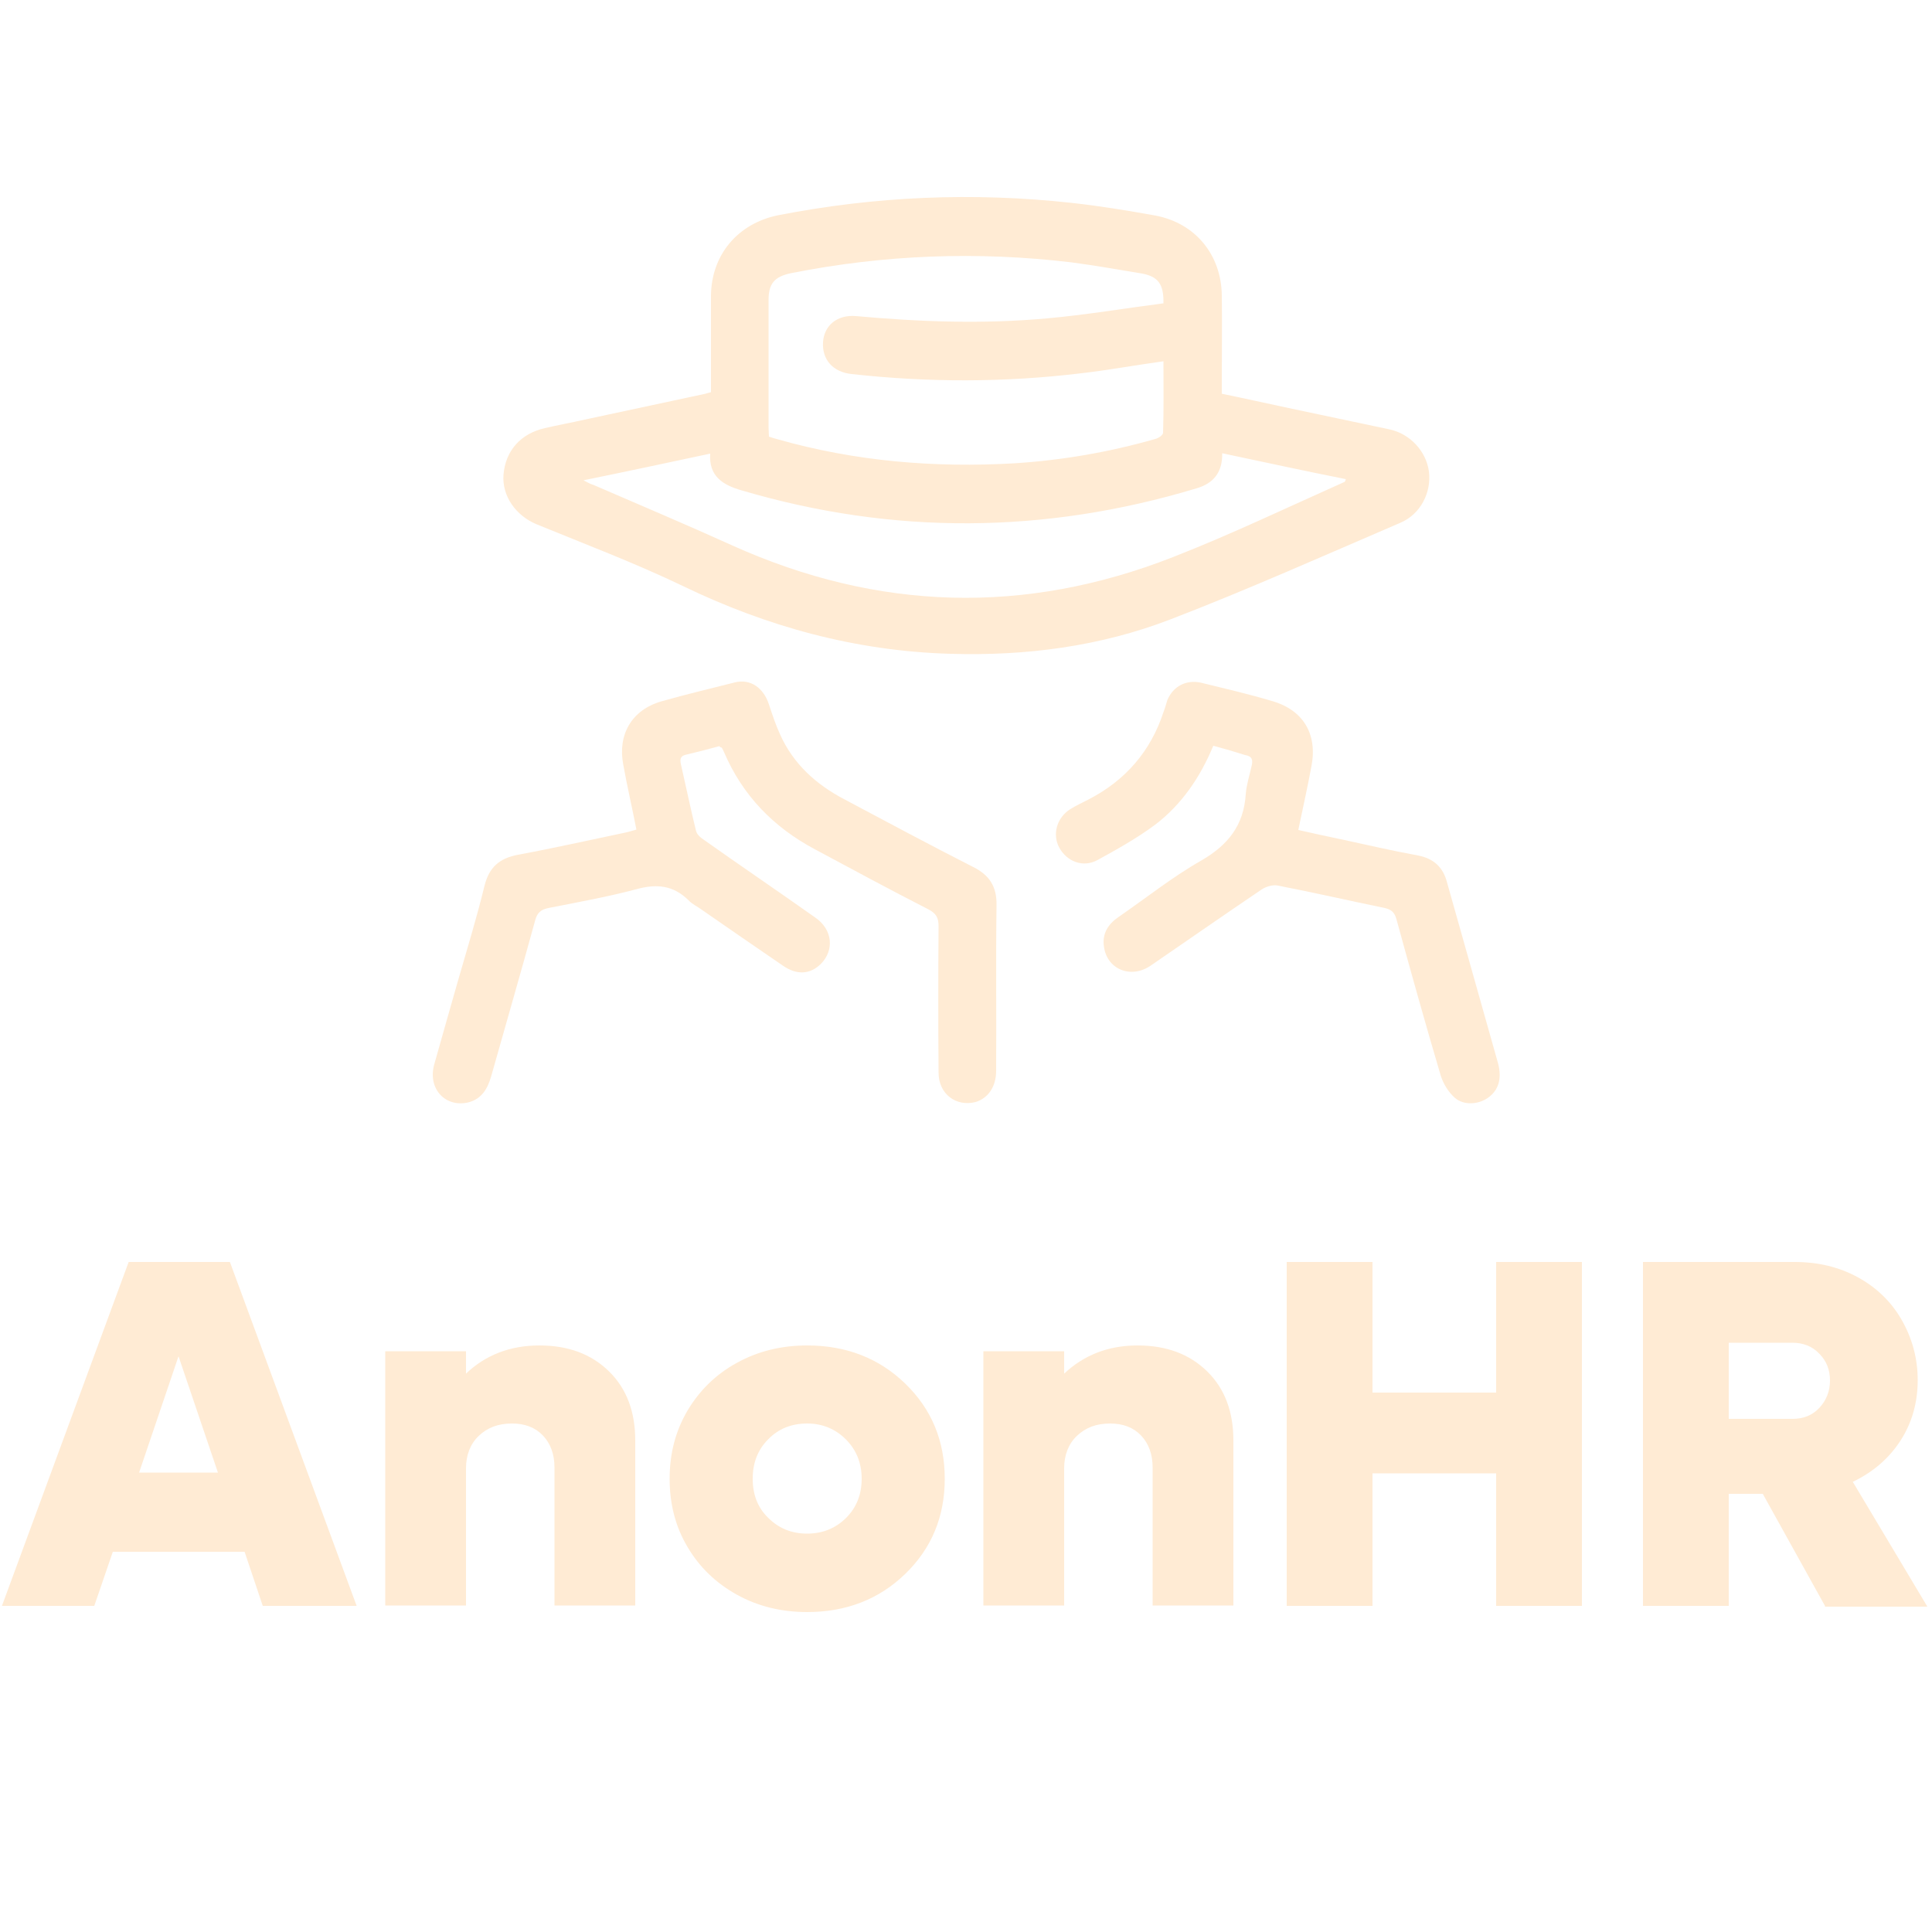
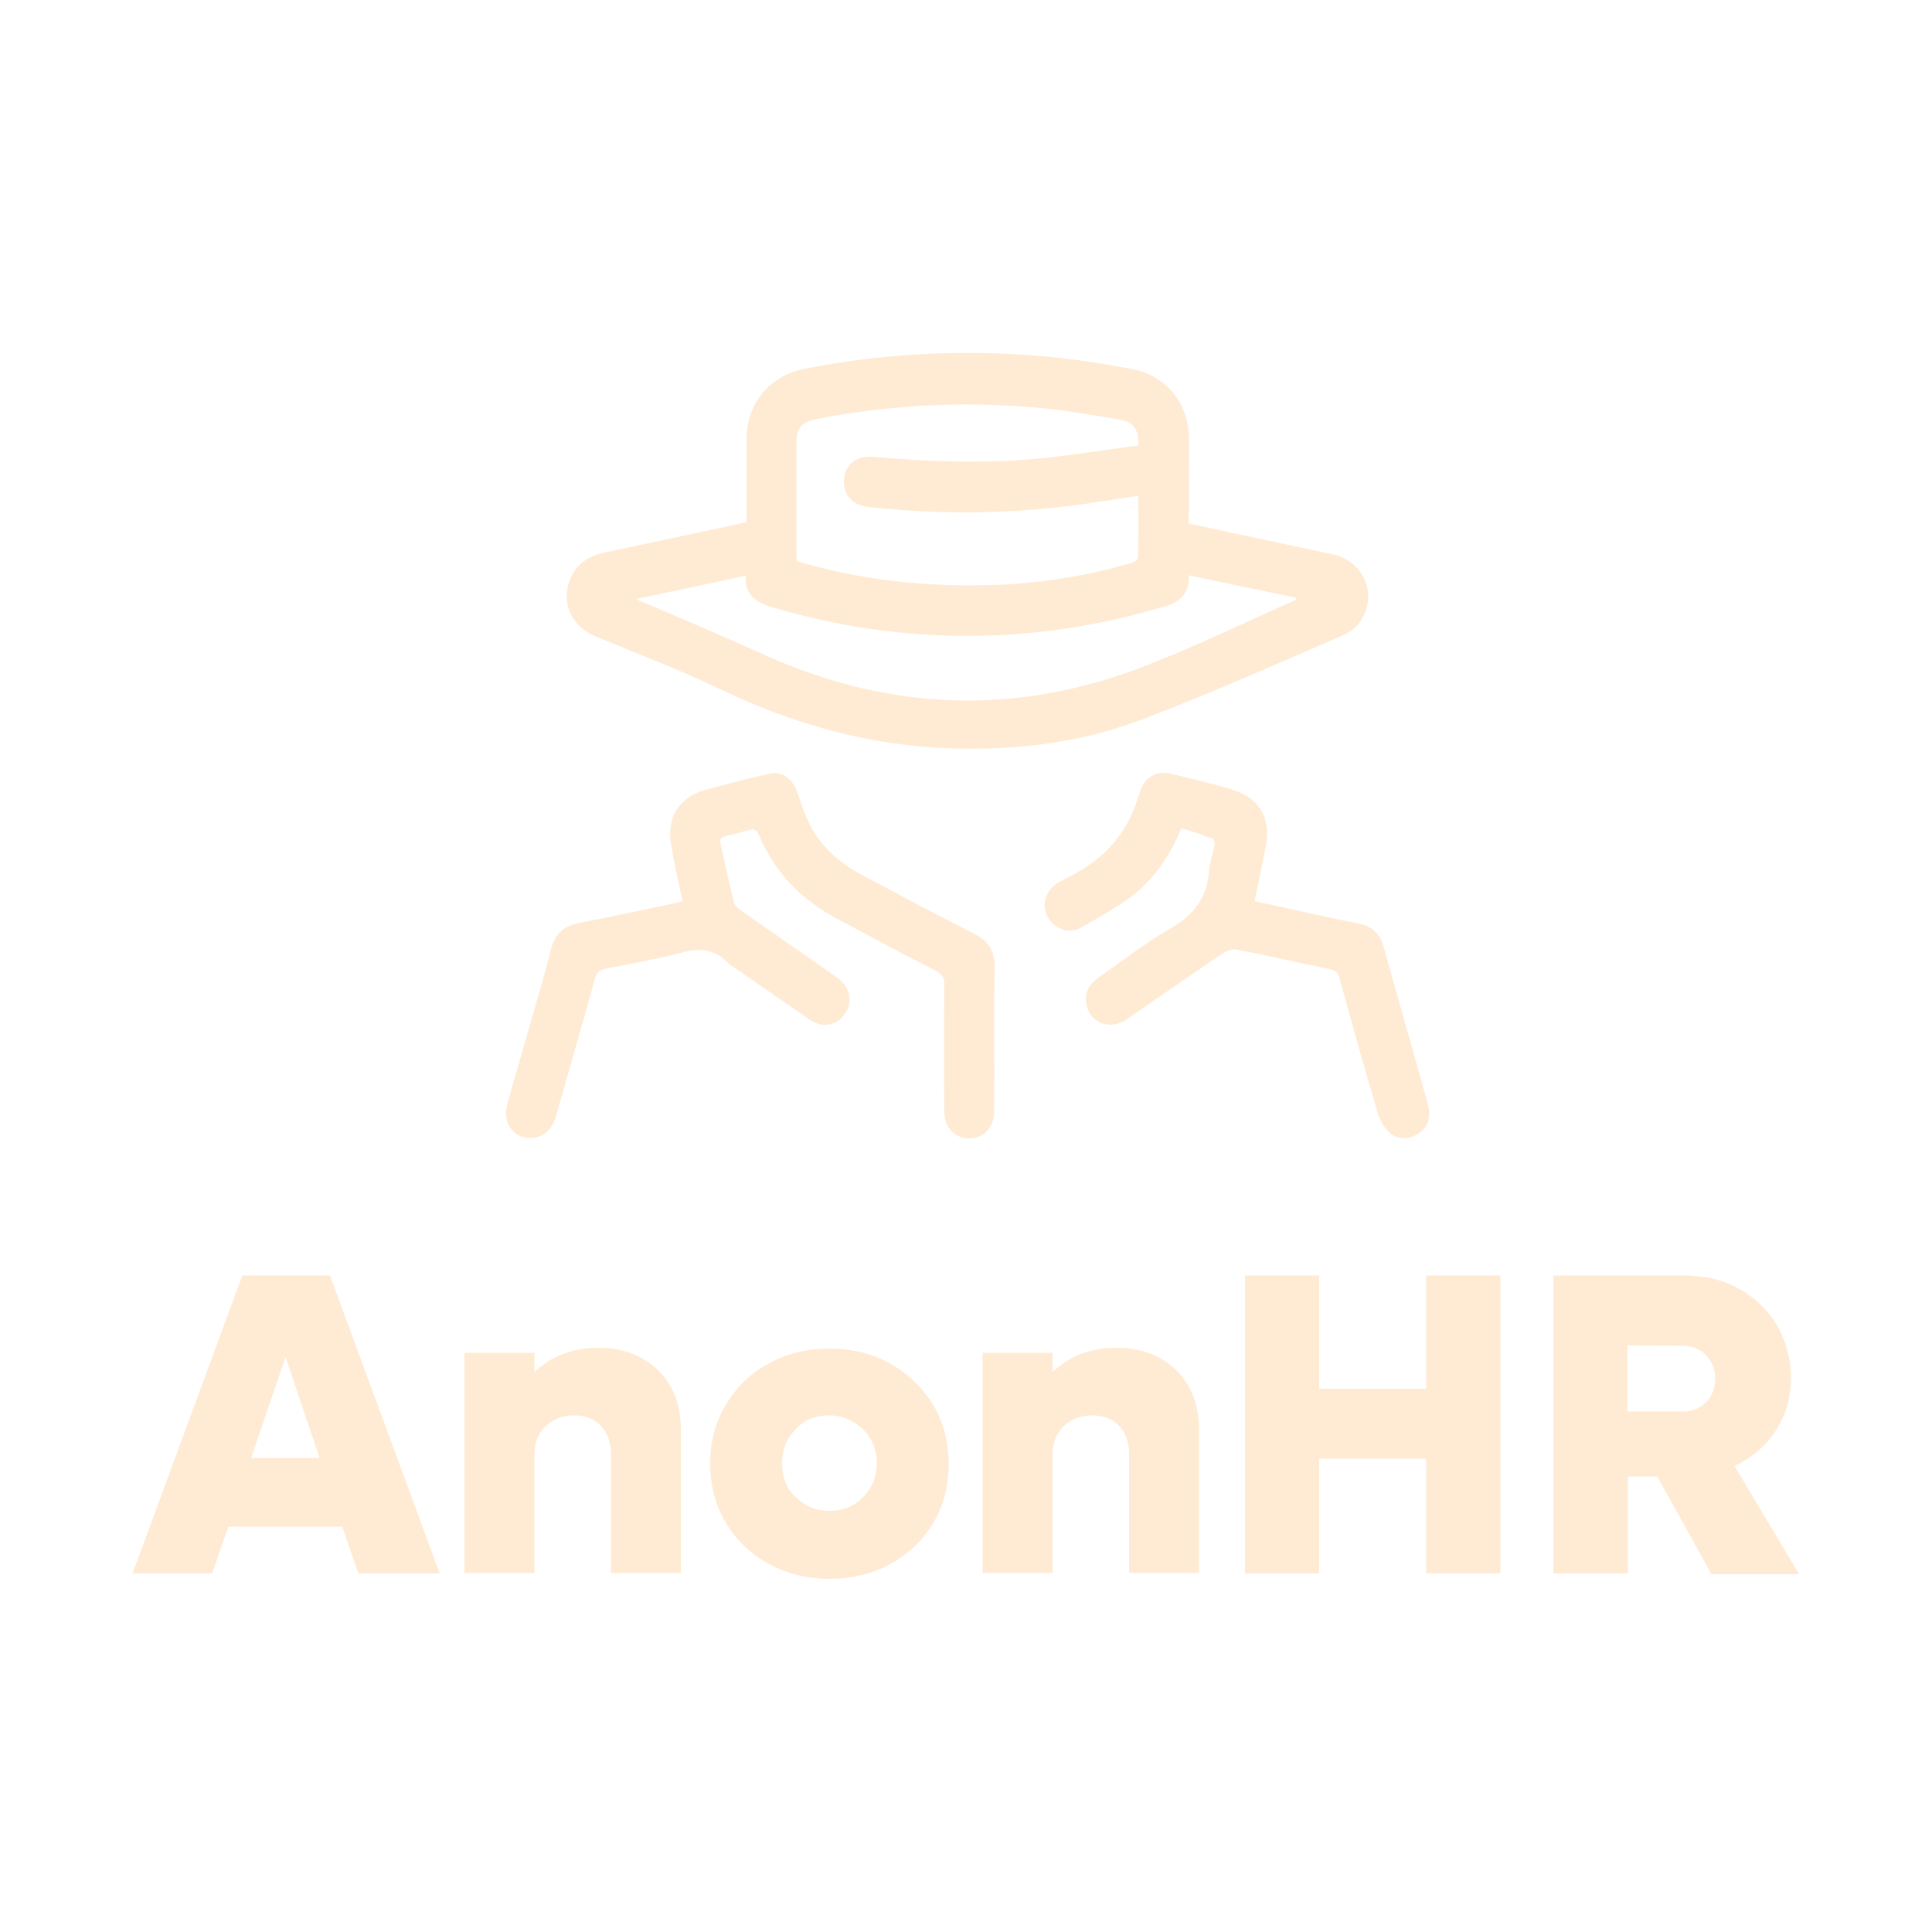
<svg xmlns="http://www.w3.org/2000/svg" version="1.1" id="Layer_1" x="0px" y="0px" viewBox="0 0 500 500" style="enable-background:new 0 0 500 500;" xml:space="preserve">
  <style type="text/css">
	.st0{fill:#FFEBD4;}
	.st1{enable-background:new    ;}
</style>
  <g>
    <g>
-       <path class="st0" d="M316.2,101.9c5.9,1.2,11.6,2.5,17.3,3.7c8.7,1.8,17.3,3.7,26,5.5c5.4,1.1,9.6,5.7,10.3,10.9    c0.7,5.5-2.2,11.1-7.4,13.3c-19.8,8.5-39.5,17.3-59.5,25c-18.2,7-37.4,9.5-57,8.9c-24.4-0.7-47.4-7-69.3-17.6    c-12.3-5.9-25-10.7-37.7-15.9c-5.5-2.3-9-7.4-8.6-12.8c0.5-6.3,4.5-10.7,10.7-12.1c3.4-0.8,6.8-1.4,10.3-2.2    c10.3-2.2,20.5-4.4,30.8-6.6c0.6-0.1,1-0.3,1.9-0.5c0-3.9,0-7.7,0-11.5c0-4.5,0-9,0-13.5c0.1-10.6,7-18.7,17.4-20.8    c25.1-4.9,50.4-6,75.9-3.2c7.3,0.8,14.6,2,21.8,3.3c10.4,2,17,10.3,17.1,20.7c0.1,7.2,0,14.6,0,21.8    C316.2,99.7,316.2,100.7,316.2,101.9z M301.1,78.5c0.1-5-1.4-6.9-5.5-7.7c-6.1-1-12.2-2.1-18.3-2.9c-24.3-2.9-48.5-2-72.6,2.8    c-4.3,0.9-5.8,2.7-5.8,7c0,10.9,0,21.9,0,32.9c0,0.8,0.1,1.6,0.1,2.4c0.9,0.3,1.5,0.5,2.3,0.7c20.1,5.7,40.5,7.4,61.3,6.2    c12.4-0.8,24.5-2.9,36.4-6.3c0.8-0.2,2-1,2-1.6c0.2-6.2,0.1-12.3,0.1-18.5c-7.3,1-14.3,2.3-21.3,3.1C260,99,240.2,99,220.4,96.8    c-4.8-0.5-7.7-3.7-7.4-8.3c0.3-4.3,3.7-7.1,8.5-6.7c16.5,1.5,32.9,2.1,49.4,0.6C281,81.5,291,79.8,301.1,78.5z M316.3,117.3    c0.1,4.9-2.2,7.8-6.7,9.1c-39.2,11.8-78.4,12.1-117.7,0.5c-4.9-1.4-8.5-3.7-8.1-9.5c-10.8,2.3-21.5,4.6-32.8,6.9    c1.3,0.7,1.9,1,2.6,1.2c12,5.2,24.1,10.3,36,15.7c37.6,16.9,75.6,18,113.9,3c15.1-5.9,29.7-12.9,44.5-19.5    c0.1-0.1,0.2-0.3,0.3-0.7C337.7,121.9,327.2,119.6,316.3,117.3z" />
-       <path class="st0" d="M186.2,193.1c-2.9,0.8-5.7,1.5-8.6,2.2c-1.4,0.3-1.7,1-1.4,2.4c1.3,5.7,2.5,11.5,3.9,17.2    c0.2,1,1.1,1.8,2,2.4c9.6,6.8,19.2,13.3,28.8,20.1c4.6,3.1,5.1,8.5,1.5,12.1c-2.8,2.7-6.2,2.9-9.8,0.4c-7-4.8-14-9.6-20.9-14.4    c-1.2-0.9-2.6-1.5-3.6-2.6c-3.9-3.8-8.2-4.2-13.3-2.8c-7.5,2-15.3,3.4-22.9,4.9c-2,0.4-2.9,1.3-3.4,3.2    c-3.7,13.5-7.6,26.9-11.4,40.4c-0.9,3.1-2.4,5.8-5.9,6.7c-6,1.4-10.6-3.6-8.8-9.9c2-7.2,4.1-14.4,6.1-21.5    c2.4-8.3,4.9-16.5,6.9-24.7c1.2-4.8,3.9-7.1,8.7-8c9.2-1.7,18.5-3.8,27.6-5.7c1-0.2,1.9-0.5,3-0.8c-1.1-5.7-2.4-11.2-3.4-16.8    c-1.5-7.8,2.2-14.2,9.9-16.4c6.3-1.8,12.7-3.3,19-4.9c4-1,7.4,1.4,8.8,5.7c0.9,2.7,1.7,5.2,2.9,7.8c3.4,7.6,9.3,12.9,16.5,16.7    c11.1,5.9,22.3,11.9,33.5,17.6c4.2,2.1,6.1,5.1,6,9.9c-0.2,14.3,0,28.5-0.1,42.8c0,4.2-2.1,7.1-5.3,8.1c-5.1,1.3-9.6-2.1-9.6-7.6    c-0.1-12.7-0.1-25.2,0-37.9c0-2.2-0.6-3.3-2.7-4.4c-9.8-5-19.6-10.3-29.3-15.5c-10.7-5.7-18.7-13.9-23.5-25.1    c-0.2-0.4-0.4-0.9-0.6-1.2C186.4,193.4,186.3,193.3,186.2,193.1z" />
-       <path class="st0" d="M314,193c-3.4,8.2-8.2,15.2-15,20.4c-4.7,3.5-9.9,6.4-15,9.2c-3.7,2-7.9,0.4-9.9-3.3    c-1.8-3.4-0.6-7.7,2.9-9.9c1.6-1,3.2-1.7,4.9-2.6c9.4-4.9,15.9-12.4,19.2-22.5c0.4-1,0.7-2.1,1-3.1c1.5-3.6,4.9-5.4,8.8-4.5    c6.1,1.5,12.2,2.9,18.2,4.7c8.2,2.3,11.9,8.6,10.3,16.9c-1,5.4-2.2,10.7-3.4,16.5c3.9,0.9,7.7,1.7,11.5,2.5    c6.5,1.4,12.9,2.9,19.5,4.1c4.1,0.8,6.5,3.1,7.5,7c4.4,15.6,8.8,31.2,13.2,46.8c1,3.9,0.2,6.9-2.6,8.9c-2.4,1.7-6.2,2.1-8.6,0    c-1.6-1.4-2.9-3.5-3.6-5.6c-4-13.5-7.8-27.1-11.5-40.6c-0.5-1.8-1.3-2.5-3-2.9c-9.2-1.9-18.4-4-27.6-5.8c-1.3-0.3-3.1,0.2-4.3,1    c-9.6,6.5-19.1,13.1-28.7,19.7c-5.1,3.5-11.3,1-12.1-4.9c-0.5-3.3,1-5.8,3.8-7.7c7.1-4.9,14-10.4,21.4-14.6    c6.9-4,11-9.1,11.5-17.2c0.2-2.5,1-4.9,1.5-7.2c0.4-1.6,0.2-2.6-1.7-2.9C319.7,194.6,317,193.8,314,193z" />
+       <g>
+         <path class="st0" d="M307.6,135.5c5.1,1,10,2.2,15,3.2c7.5,1.6,15,3.2,22.5,4.8c4.7,1,8.3,4.9,8.9,9.4c0.6,4.8-1.9,9.6-6.4,11.5     c-17.1,7.4-34.2,15-51.5,21.6c-15.8,6.1-32.4,8.2-49.4,7.7c-21.1-0.6-41-6.1-60-15.2c-10.7-5.1-21.6-9.3-32.6-13.8     c-4.8-2-7.8-6.4-7.4-11.1c0.4-5.5,3.9-9.3,9.3-10.5c2.9-0.7,5.9-1.2,8.9-1.9c8.9-1.9,17.8-3.8,26.7-5.7c0.5-0.1,0.9-0.3,1.6-0.4     c0-3.4,0-6.7,0-10c0-3.9,0-7.8,0-11.7c0.1-9.2,6.1-16.2,15.1-18c21.7-4.2,43.6-5.2,65.7-2.8c6.3,0.7,12.6,1.7,18.9,2.9     c9,1.7,14.7,8.9,14.8,17.9c0.1,6.2,0,12.6,0,18.9C307.6,133.6,307.6,134.5,307.6,135.5z M294.6,115.3c0.1-4.3-1.2-6-4.8-6.7     c-5.3-0.9-10.6-1.8-15.8-2.5c-21-2.5-42-1.7-62.9,2.4c-3.7,0.8-5,2.3-5,6.1c0,9.4,0,19,0,28.5c0,0.7,0.1,1.4,0.1,2.1     c0.8,0.3,1.3,0.4,2,0.6c17.4,4.9,35.1,6.4,53.1,5.4c10.7-0.7,21.2-2.5,31.5-5.5c0.7-0.2,1.7-0.9,1.7-1.4c0.2-5.4,0.1-10.7,0.1-16     c-6.3,0.9-12.4,2-18.4,2.7c-17.1,2.1-34.3,2.1-51.4,0.2c-4.2-0.4-6.7-3.2-6.4-7.2c0.3-3.7,3.2-6.1,7.4-5.8     c14.3,1.3,28.5,1.8,42.8,0.5C277.1,117.9,285.8,116.4,294.6,115.3z M307.7,148.9c0.1,4.2-1.9,6.8-5.8,7.9     C268,167,234,167.2,200,157.2c-4.2-1.2-7.4-3.2-7-8.2c-9.4,2-18.6,4-28.4,6c1.1,0.6,1.6,0.9,2.3,1c10.4,4.5,20.9,8.9,31.2,13.6     c32.6,14.6,65.5,15.6,98.6,2.6c13.1-5.1,25.7-11.2,38.5-16.9c0.1-0.1,0.2-0.3,0.3-0.6C326.2,152.8,317.2,150.9,307.7,148.9z" />
+         <path class="st0" d="M195.1,214.5c-2.5,0.7-4.9,1.3-7.4,1.9c-1.2,0.3-1.5,0.9-1.2,2.1c1.1,4.9,2.2,10,3.4,14.9     c0.2,0.9,1,1.6,1.7,2.1c8.3,5.9,16.6,11.5,24.9,17.4c4,2.7,4.4,7.4,1.3,10.5c-2.4,2.3-5.4,2.5-8.5,0.3     c-6.1-4.2-12.1-8.3-18.1-12.5c-1-0.8-2.3-1.3-3.1-2.3c-3.4-3.3-7.1-3.6-11.5-2.4c-6.5,1.7-13.2,2.9-19.8,4.2     c-1.7,0.3-2.5,1.1-2.9,2.8c-3.2,11.7-6.6,23.3-9.9,35c-0.8,2.7-2.1,5-5.1,5.8c-5.2,1.2-9.2-3.1-7.6-8.6     c1.7-6.2,3.6-12.5,5.3-18.6c2.1-7.2,4.2-14.3,6-21.4c1-4.2,3.4-6.1,7.5-6.9c8-1.5,16-3.3,23.9-4.9c0.9-0.2,1.6-0.4,2.6-0.7     c-1-4.9-2.1-9.7-2.9-14.5c-1.3-6.8,1.9-12.3,8.6-14.2c5.5-1.6,11-2.9,16.5-4.2c3.5-0.9,6.4,1.2,7.6,4.9c0.8,2.3,1.5,4.5,2.5,6.8     c2.9,6.6,8.1,11.2,14.3,14.5c9.6,5.1,19.3,10.3,29,15.2c3.6,1.8,5.3,4.4,5.2,8.6c-0.2,12.4,0,24.7-0.1,37.1c0,3.6-1.8,6.1-4.6,7     c-4.4,1.1-8.3-1.8-8.3-6.6c-0.1-11-0.1-21.8,0-32.8c0-1.9-0.5-2.9-2.3-3.8c-8.5-4.3-17-8.9-25.4-13.4c-9.3-4.9-16.2-12-20.3-21.7     c-0.2-0.3-0.3-0.8-0.5-1C195.2,214.8,195.1,214.7,195.1,214.5z" />
+         <path class="st0" d="M305.7,214.4c-2.9,7.1-7.1,13.2-13,17.7c-4.1,3-8.6,5.5-13,8c-3.2,1.7-6.8,0.3-8.6-2.9     c-1.6-2.9-0.5-6.7,2.5-8.6c1.4-0.9,2.8-1.5,4.2-2.3c8.1-4.2,13.8-10.7,16.6-19.5c0.3-0.9,0.6-1.8,0.9-2.7     c1.3-3.1,4.2-4.7,7.6-3.9c5.3,1.3,10.6,2.5,15.8,4.1c7.1,2,10.3,7.4,8.9,14.6c-0.9,4.7-1.9,9.3-2.9,14.3c3.4,0.8,6.7,1.5,10,2.2     c5.6,1.2,11.2,2.5,16.9,3.6c3.6,0.7,5.6,2.7,6.5,6.1c3.8,13.5,7.6,27,11.4,40.5c0.9,3.4,0.2,6-2.3,7.7c-2.1,1.5-5.4,1.8-7.4,0     c-1.4-1.2-2.5-3-3.1-4.8c-3.5-11.7-6.8-23.5-10-35.2c-0.4-1.6-1.1-2.2-2.6-2.5c-8-1.6-15.9-3.5-23.9-5c-1.1-0.3-2.7,0.2-3.7,0.9     c-8.3,5.6-16.5,11.3-24.9,17.1c-4.4,3-9.8,0.9-10.5-4.2c-0.4-2.9,0.9-5,3.3-6.7c6.1-4.2,12.1-9,18.5-12.6c6-3.5,9.5-7.9,10-14.9     c0.2-2.2,0.9-4.2,1.3-6.2c0.3-1.4,0.2-2.3-1.5-2.5C310.7,215.8,308.3,215.1,305.7,214.4z" />
+       </g>
+     </g>
+     <g class="st1">
+       <path class="st0" d="M92.7,407.2l-4.1-12.1H59.1l-4.2,12.1H34.3l28.4-77.1h22.7l28.4,77.1H92.7z M65,377.3h17.7l-8.8-26.1    L65,377.3z" />
+       <path class="st0" d="M154.7,348.8c6.4,0,11.6,1.9,15.6,5.8c4,3.9,5.9,9.1,5.9,15.5v37h-18.1v-30.9c0-2.9-0.9-5.4-2.6-7.2    s-4.1-2.7-6.9-2.7c-3.1,0-5.5,1-7.4,2.8s-2.9,4.3-2.9,7.3v30.7h-18.1v-57h18.1v5C142.6,351,148.1,348.8,154.7,348.8z" />
+       <path class="st0" d="M214.7,408.6c-5.8,0-11.1-1.3-15.8-3.9c-4.7-2.6-8.4-6.1-11.1-10.7c-2.7-4.5-4-9.6-4-15.2    c0-5.6,1.3-10.7,4-15.2c2.7-4.5,6.3-8.1,11.1-10.7c4.7-2.6,10-3.9,15.8-3.9c8.7,0,16.1,2.9,22,8.6c5.9,5.7,8.8,12.8,8.8,21.3    c0,8.5-2.9,15.6-8.8,21.3C230.8,405.7,223.5,408.6,214.7,408.6z M214.7,391c3.5,0,6.4-1.2,8.7-3.6c2.3-2.3,3.5-5.3,3.5-8.7    c0-3.6-1.2-6.5-3.6-8.8s-5.3-3.6-8.7-3.6c-3.6,0-6.5,1.2-8.7,3.6c-2.3,2.3-3.5,5.3-3.5,8.8s1.1,6.5,3.5,8.7    C208.3,389.8,211.2,391,214.7,391z" />
+       <path class="st0" d="M288.8,348.8c6.4,0,11.6,1.9,15.6,5.8c4,3.9,5.9,9.1,5.9,15.5v37h-18.1v-30.9c0-2.9-0.9-5.4-2.6-7.2    c-1.7-1.8-4.1-2.7-6.9-2.7c-3.1,0-5.5,1-7.4,2.8c-1.9,1.8-2.9,4.3-2.9,7.3v30.7h-18.1v-57h18.1v5    C276.7,351,282.2,348.8,288.8,348.8z" />
+       <path class="st0" d="M369.1,330.1h19.2v77.1h-19.2v-29.7h-27.7v29.7h-19.2v-77.1h19.2v29.3h27.7V330.1z" />
+       <path class="st0" d="M442.8,407.2l-13.9-25.1h-7.6v25.1H402v-77.1h34c5.2,0,9.9,1.1,14,3.4c4.2,2.3,7.5,5.5,9.9,9.5    c2.3,4.1,3.6,8.6,3.6,13.6c0,5-1.3,9.6-3.9,13.6s-6.1,7-10.7,9.2l16.7,28h-22.9V407.2z M421.2,348.2v17.1h14.3    c2.4,0,4.4-0.8,6-2.4c1.6-1.6,2.4-3.7,2.4-6.1c0-2.4-0.8-4.4-2.4-6.1c-1.6-1.6-3.6-2.4-6-2.4L421.2,348.2L421.2,348.2z" />
    </g>
  </g>
-   <g class="st1">
-     <path class="st0" d="M68,415.6l-4.7-14H29.2l-4.8,14H0.5l32.8-89h26.2l32.8,89H68z M36,381.1h20.4l-10.2-30.1L36,381.1z" />
-     <path class="st0" d="M139.6,348.2c7.4,0,13.4,2.2,18,6.7c4.6,4.5,6.8,10.5,6.8,17.9v42.7h-20.9v-35.7c0-3.4-1-6.2-3-8.3   s-4.7-3.1-8-3.1c-3.6,0-6.4,1.1-8.6,3.2c-2.2,2.1-3.3,5-3.3,8.4v35.5H99.7v-65.8h20.9v5.8C125.6,350.7,132,348.2,139.6,348.2z" />
-     <path class="st0" d="M208.9,417.2c-6.7,0-12.8-1.5-18.2-4.5c-5.4-3-9.7-7.1-12.8-12.4c-3.1-5.2-4.6-11.1-4.6-17.6   c0-6.5,1.5-12.3,4.6-17.6c3.1-5.2,7.3-9.4,12.8-12.4c5.4-3,11.5-4.5,18.2-4.5c10.1,0,18.6,3.3,25.4,9.9   c6.8,6.6,10.2,14.8,10.2,24.6c0,9.8-3.4,18-10.2,24.6C227.5,413.9,219,417.2,208.9,417.2z M208.9,396.9c4,0,7.4-1.4,10.1-4.1   c2.7-2.7,4-6.1,4-10.1c0-4.1-1.4-7.5-4.1-10.2c-2.7-2.7-6.1-4.1-10-4.1c-4.1,0-7.5,1.4-10.1,4.1c-2.7,2.7-4,6.1-4,10.2   c0,4.1,1.3,7.5,4,10.1C201.5,395.5,204.8,396.9,208.9,396.9z" />
-     <path class="st0" d="M294.4,348.2c7.4,0,13.4,2.2,18,6.7c4.6,4.5,6.8,10.5,6.8,17.9v42.7h-20.9v-35.7c0-3.4-1-6.2-3-8.3   c-2-2.1-4.7-3.1-8-3.1c-3.6,0-6.4,1.1-8.6,3.2c-2.2,2.1-3.3,5-3.3,8.4v35.5h-20.9v-65.8h20.9v5.8   C280.5,350.7,286.8,348.2,294.4,348.2z" />
-     <path class="st0" d="M387.2,326.6h22.2v89h-22.2v-34.3h-32v34.3H333v-89h22.2v33.8h32V326.6z" />
-     <path class="st0" d="M472.3,415.6l-16.1-29h-8.8v29h-22.2v-89h39.3c6,0,11.4,1.3,16.2,3.9s8.7,6.3,11.4,11s4.2,9.9,4.2,15.7   c0,5.8-1.5,11.1-4.5,15.7c-3,4.6-7.1,8.1-12.3,10.6l19.3,32.3H472.3z M447.4,347.5v19.7h16.5c2.8,0,5.1-0.9,6.9-2.8   c1.8-1.9,2.8-4.3,2.8-7.1c0-2.8-0.9-5.1-2.8-7c-1.8-1.9-4.2-2.8-6.9-2.8H447.4z" />
-   </g>
</svg>
